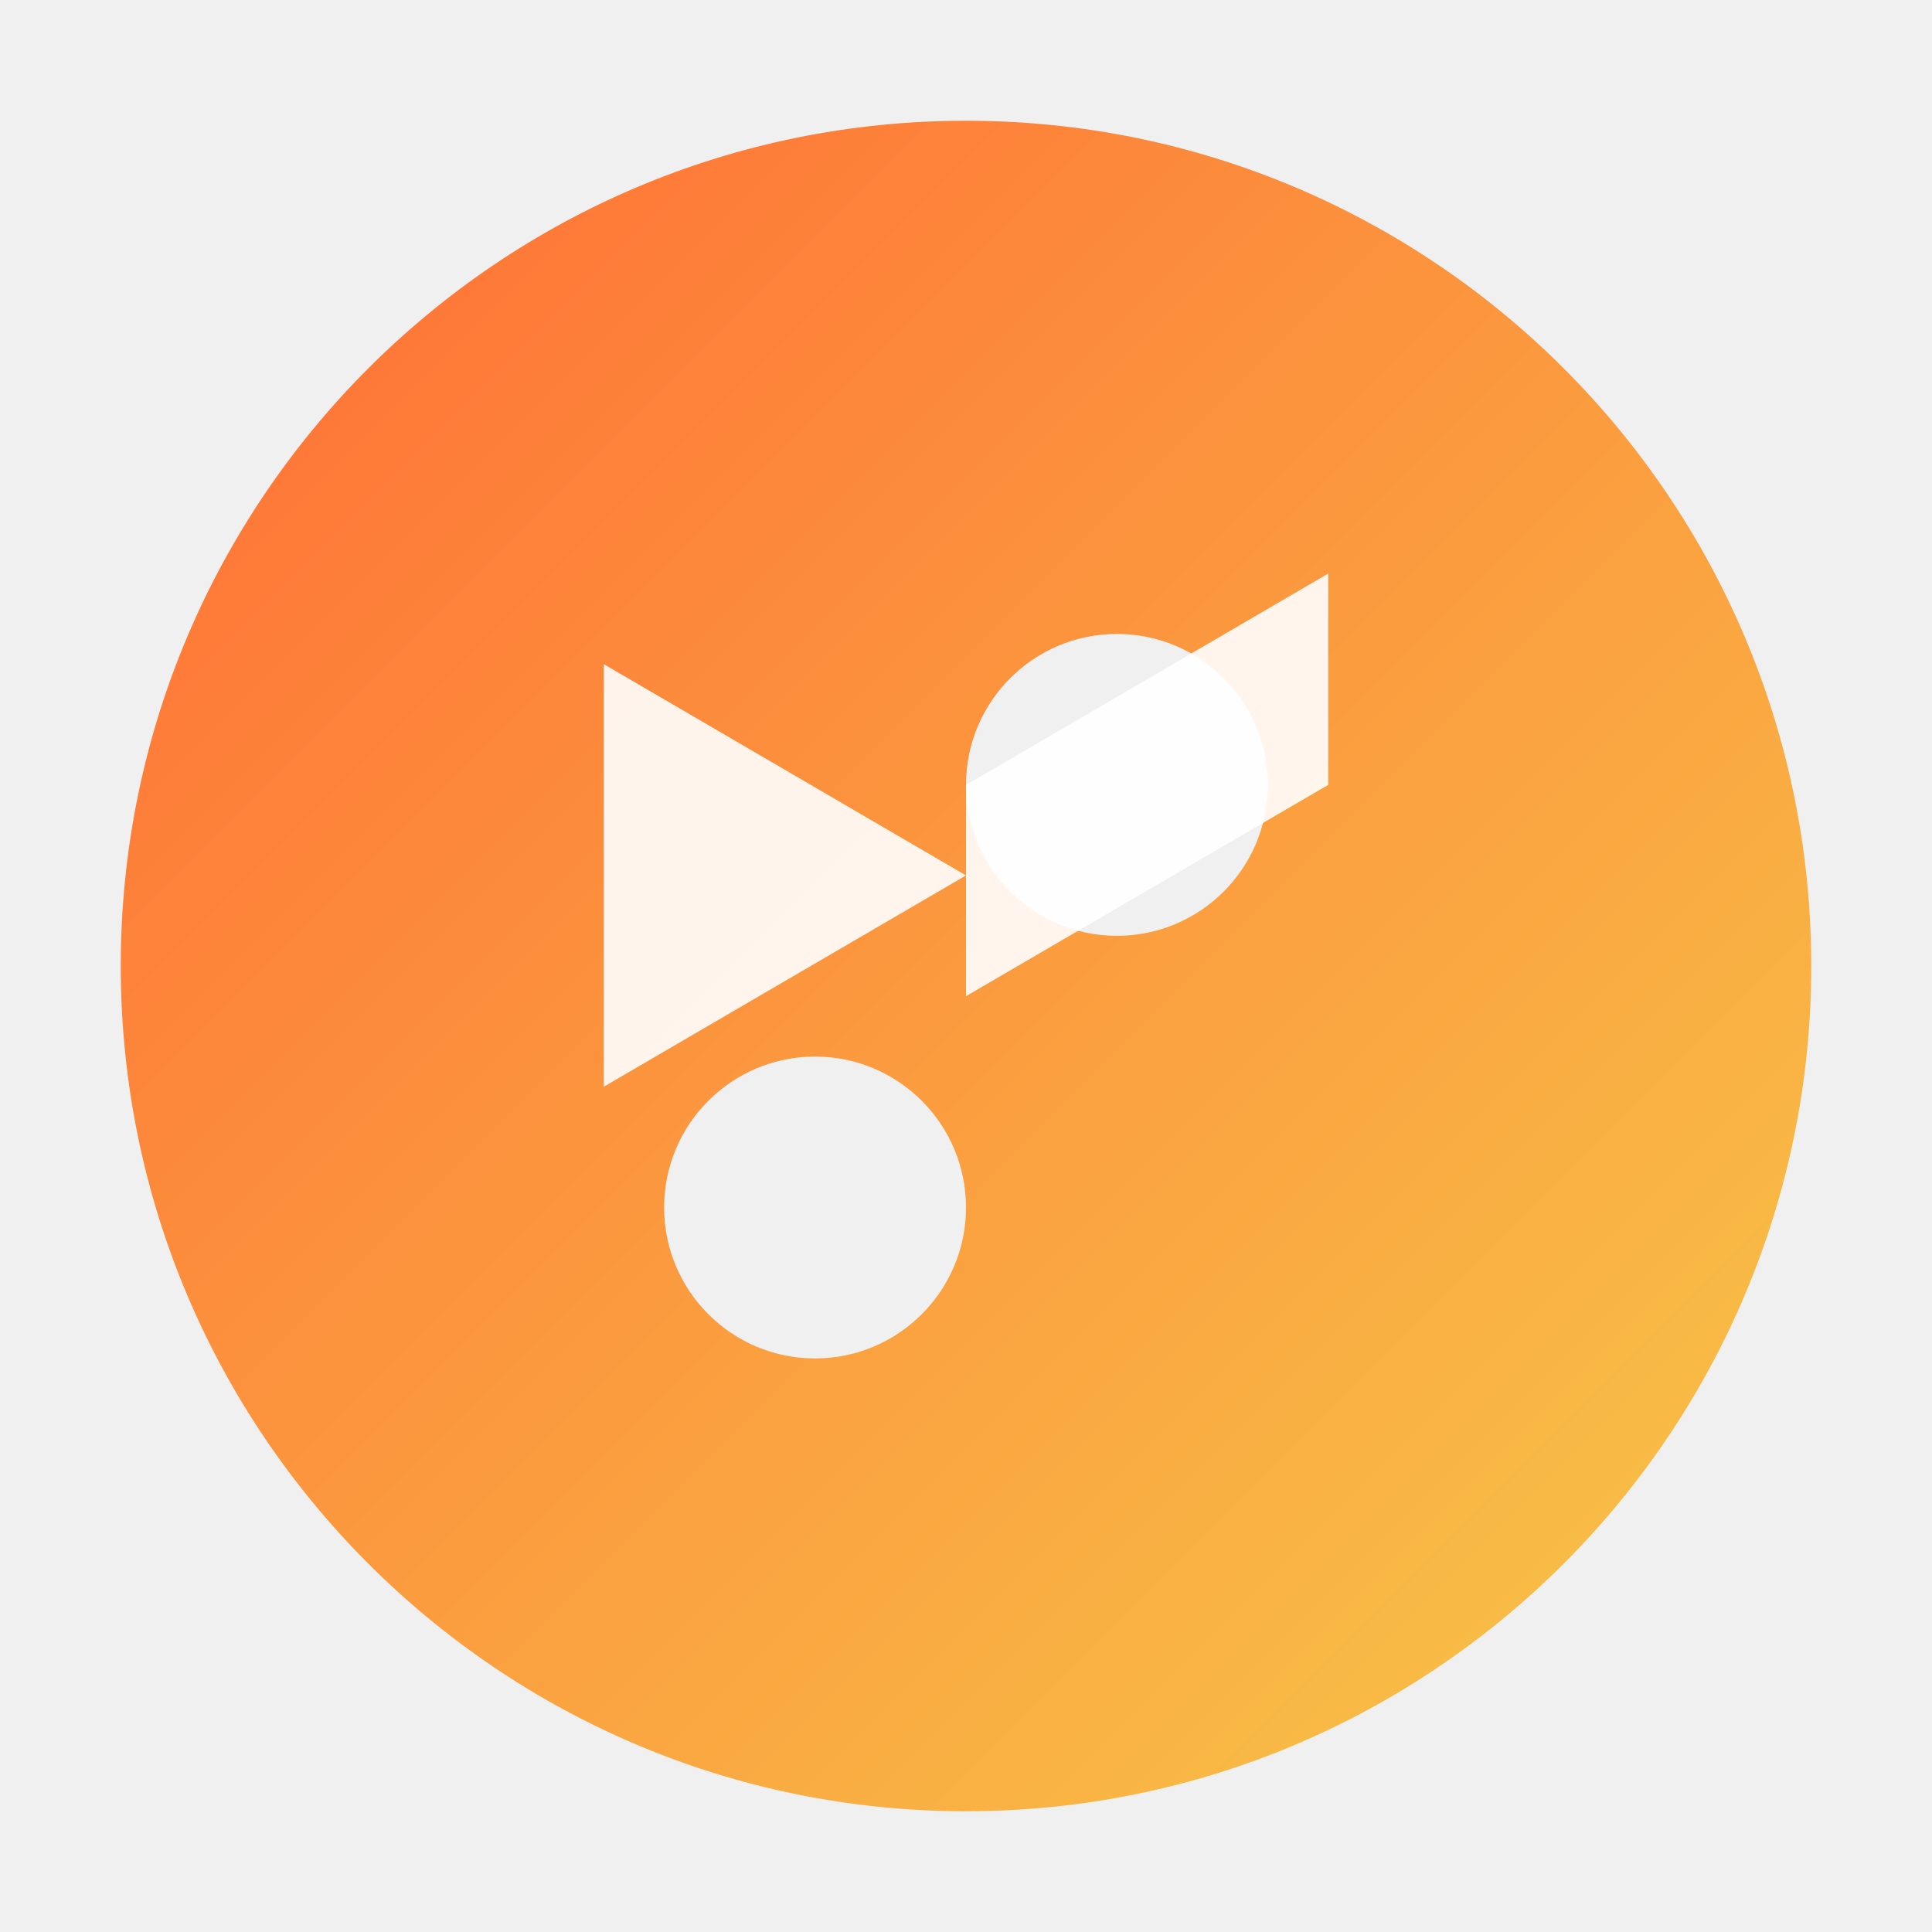
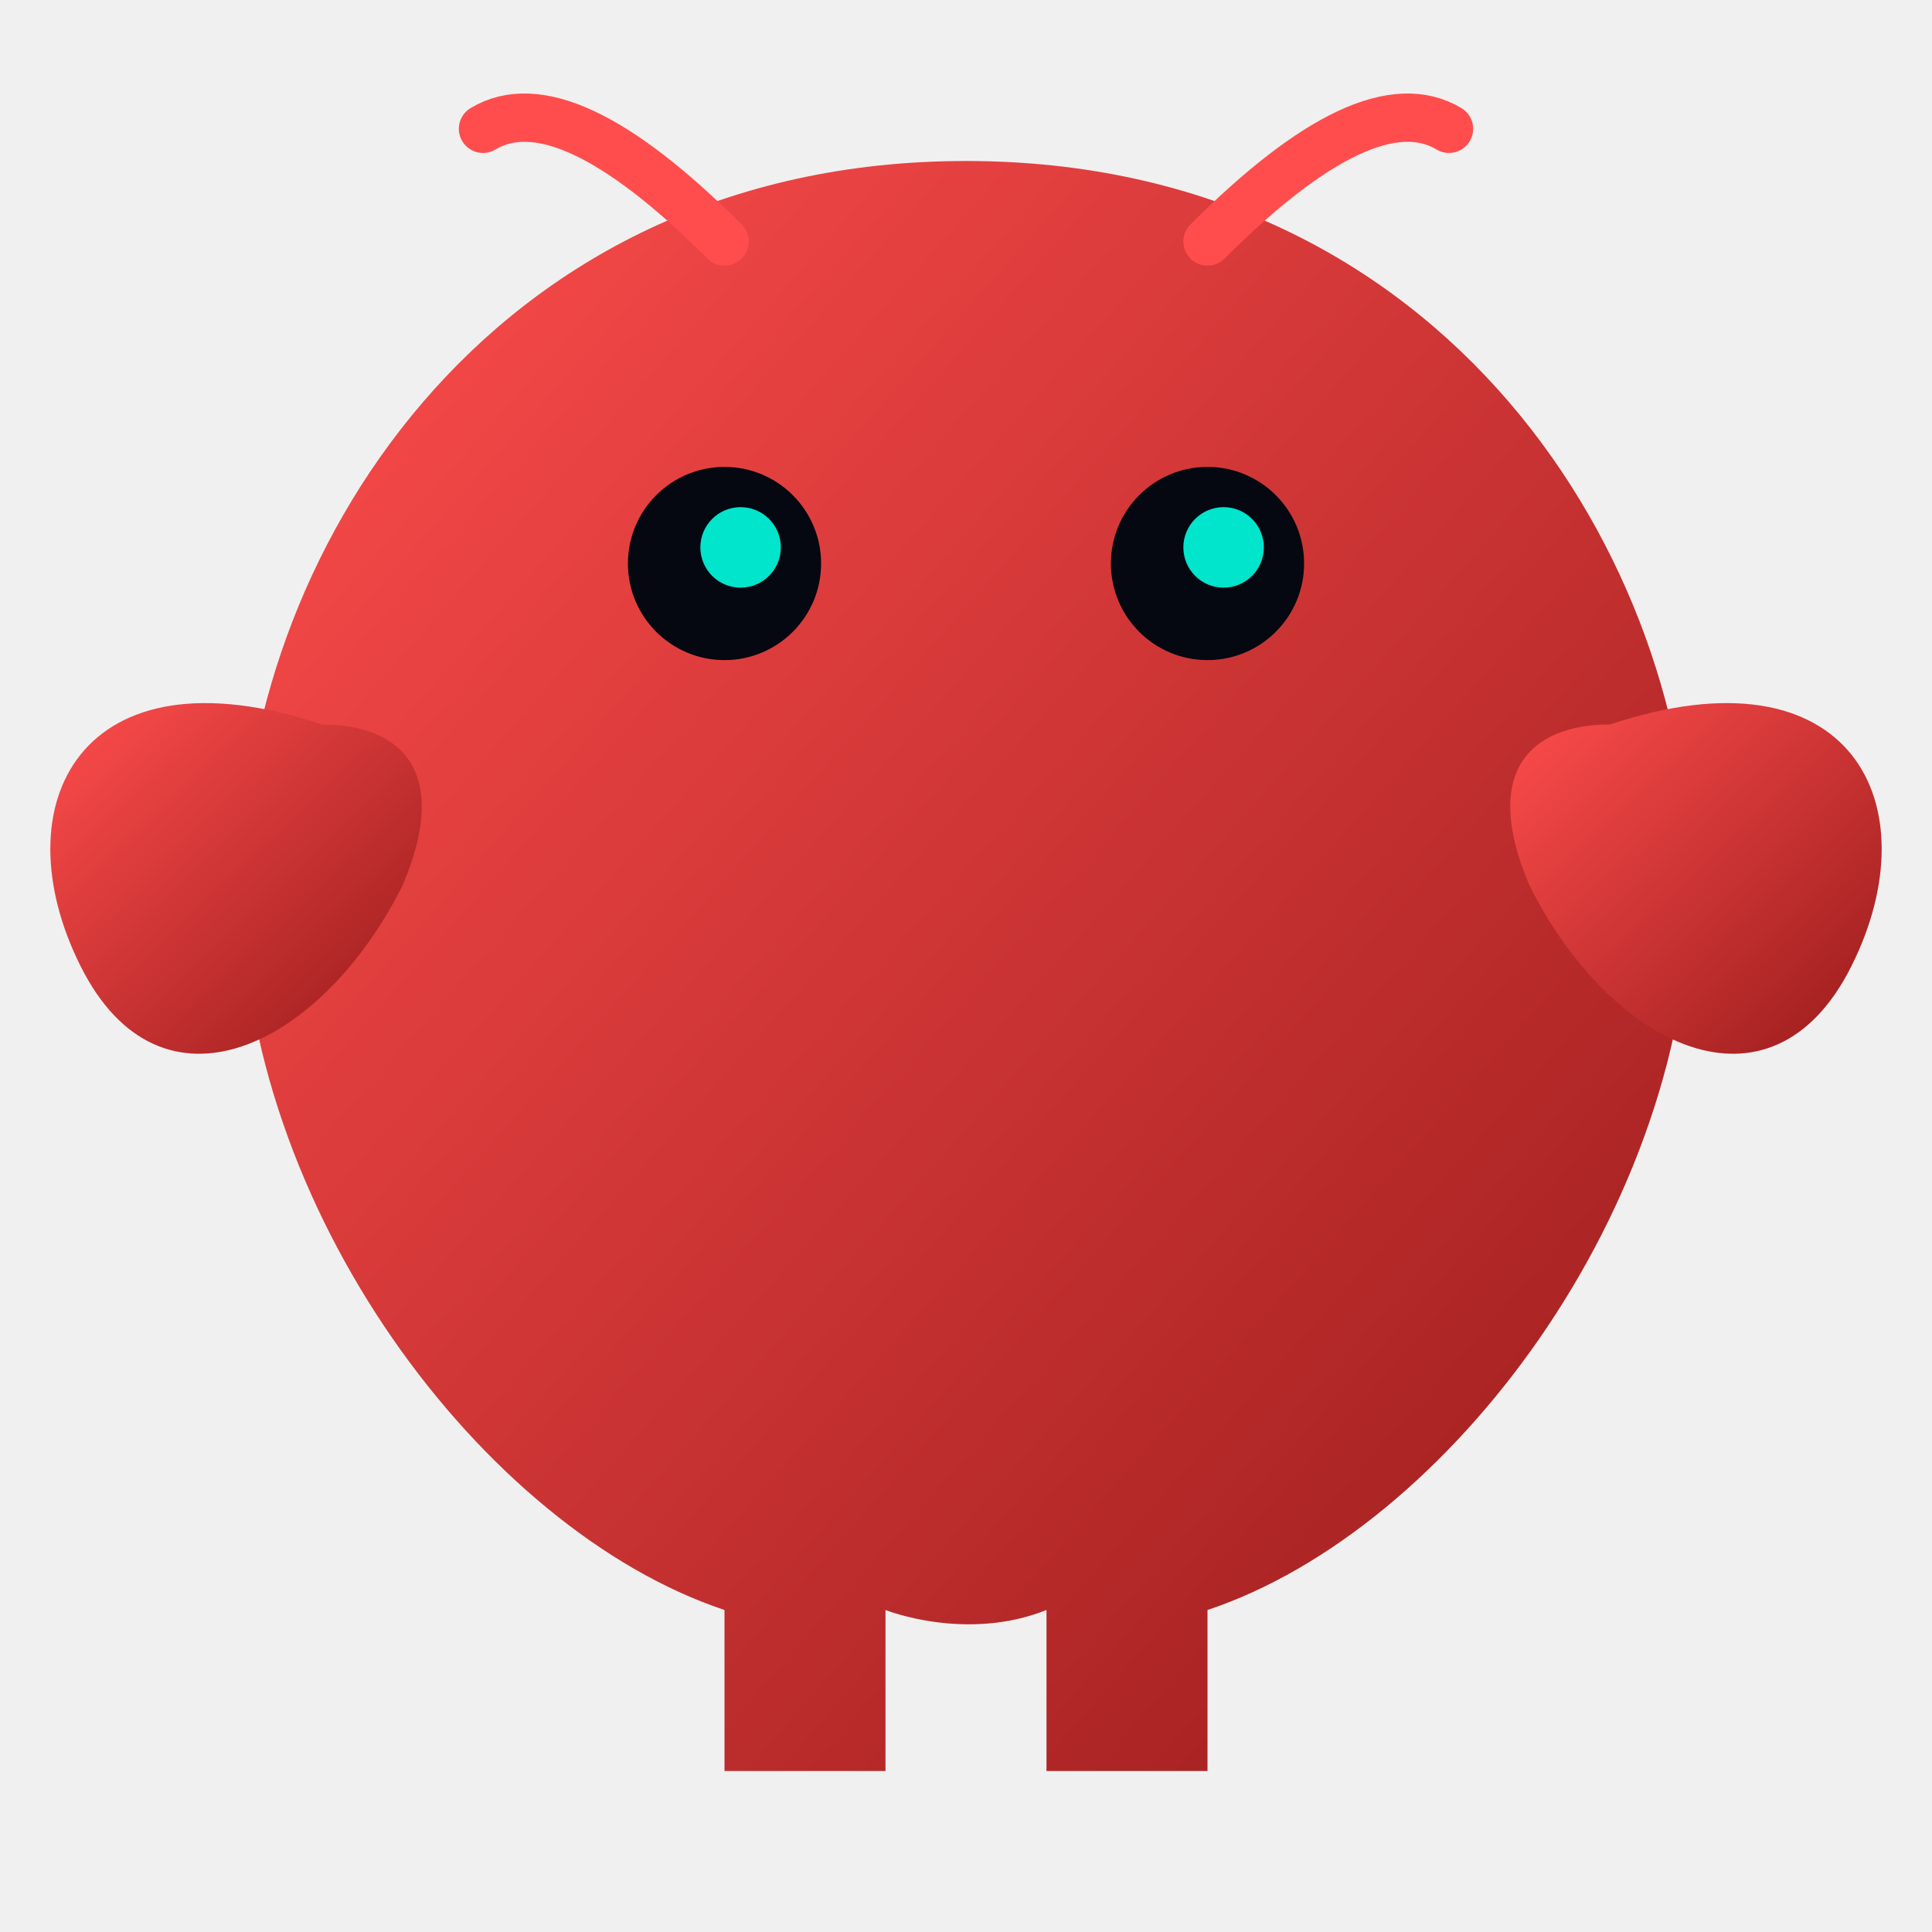
- <svg xmlns="http://www.w3.org/2000/svg" viewBox="0 0 32 32" width="32" height="32">
+ <svg xmlns="http://www.w3.org/2000/svg" viewBox="0 0 120 120" fill="none">
  <defs>
-     <linearGradient id="oc" x1="0%" y1="0%" x2="100%" y2="100%">
-       <stop offset="0%" stop-color="#FF6B35" />
-       <stop offset="100%" stop-color="#F7C948" />
+     <linearGradient id="lobster-gradient" x1="0%" y1="0%" x2="100%" y2="100%">
+       <stop offset="0%" stop-color="#ff4d4d" />
+       <stop offset="100%" stop-color="#991b1b" />
    </linearGradient>
  </defs>
-   <path d="M16 2C8.268 2 2 8.268 2 16s6.268 14 14 14 14-6.268 14-14S23.732 2 16 2zm-2.5 20.5c-1.38 0-2.5-1.12-2.5-2.5s1.12-2.5 2.5-2.5 2.5 1.12 2.5 2.5-1.12 2.5-2.5 2.5zm5-7c-1.38 0-2.5-1.12-2.5-2.5s1.12-2.5 2.5-2.5 2.5 1.12 2.5 2.5-1.12 2.5-2.5 2.5z" fill="url(#oc)" />
-   <path d="M10 11l6 3.5L10 18v-7zm12 2l-6 3.5V13l6-3.5V13z" fill="#fff" opacity="0.9" />
+   <path d="M60 10 C30 10 15 35 15 55 C15 75 30 95 45 100 L45 110 L55 110 L55 100 C55 100 60 102 65 100 L65 110 L75 110 L75 100 C90 95 105 75 105 55 C105 35 90 10 60 10Z" fill="url(#lobster-gradient)" />
+   <path d="M20 45 C5 40 0 50 5 60 C10 70 20 65 25 55 C28 48 25 45 20 45Z" fill="url(#lobster-gradient)" />
+   <path d="M100 45 C115 40 120 50 115 60 C110 70 100 65 95 55 C92 48 95 45 100 45Z" fill="url(#lobster-gradient)" />
+   <path d="M45 15 Q35 5 30 8" stroke="#ff4d4d" stroke-width="3" stroke-linecap="round" />
+   <path d="M75 15 Q85 5 90 8" stroke="#ff4d4d" stroke-width="3" stroke-linecap="round" />
+   <circle cx="45" cy="35" r="6" fill="#050810" />
+   <circle cx="75" cy="35" r="6" fill="#050810" />
+   <circle cx="46" cy="34" r="2.5" fill="#00e5cc" />
+   <circle cx="76" cy="34" r="2.5" fill="#00e5cc" />
</svg>
